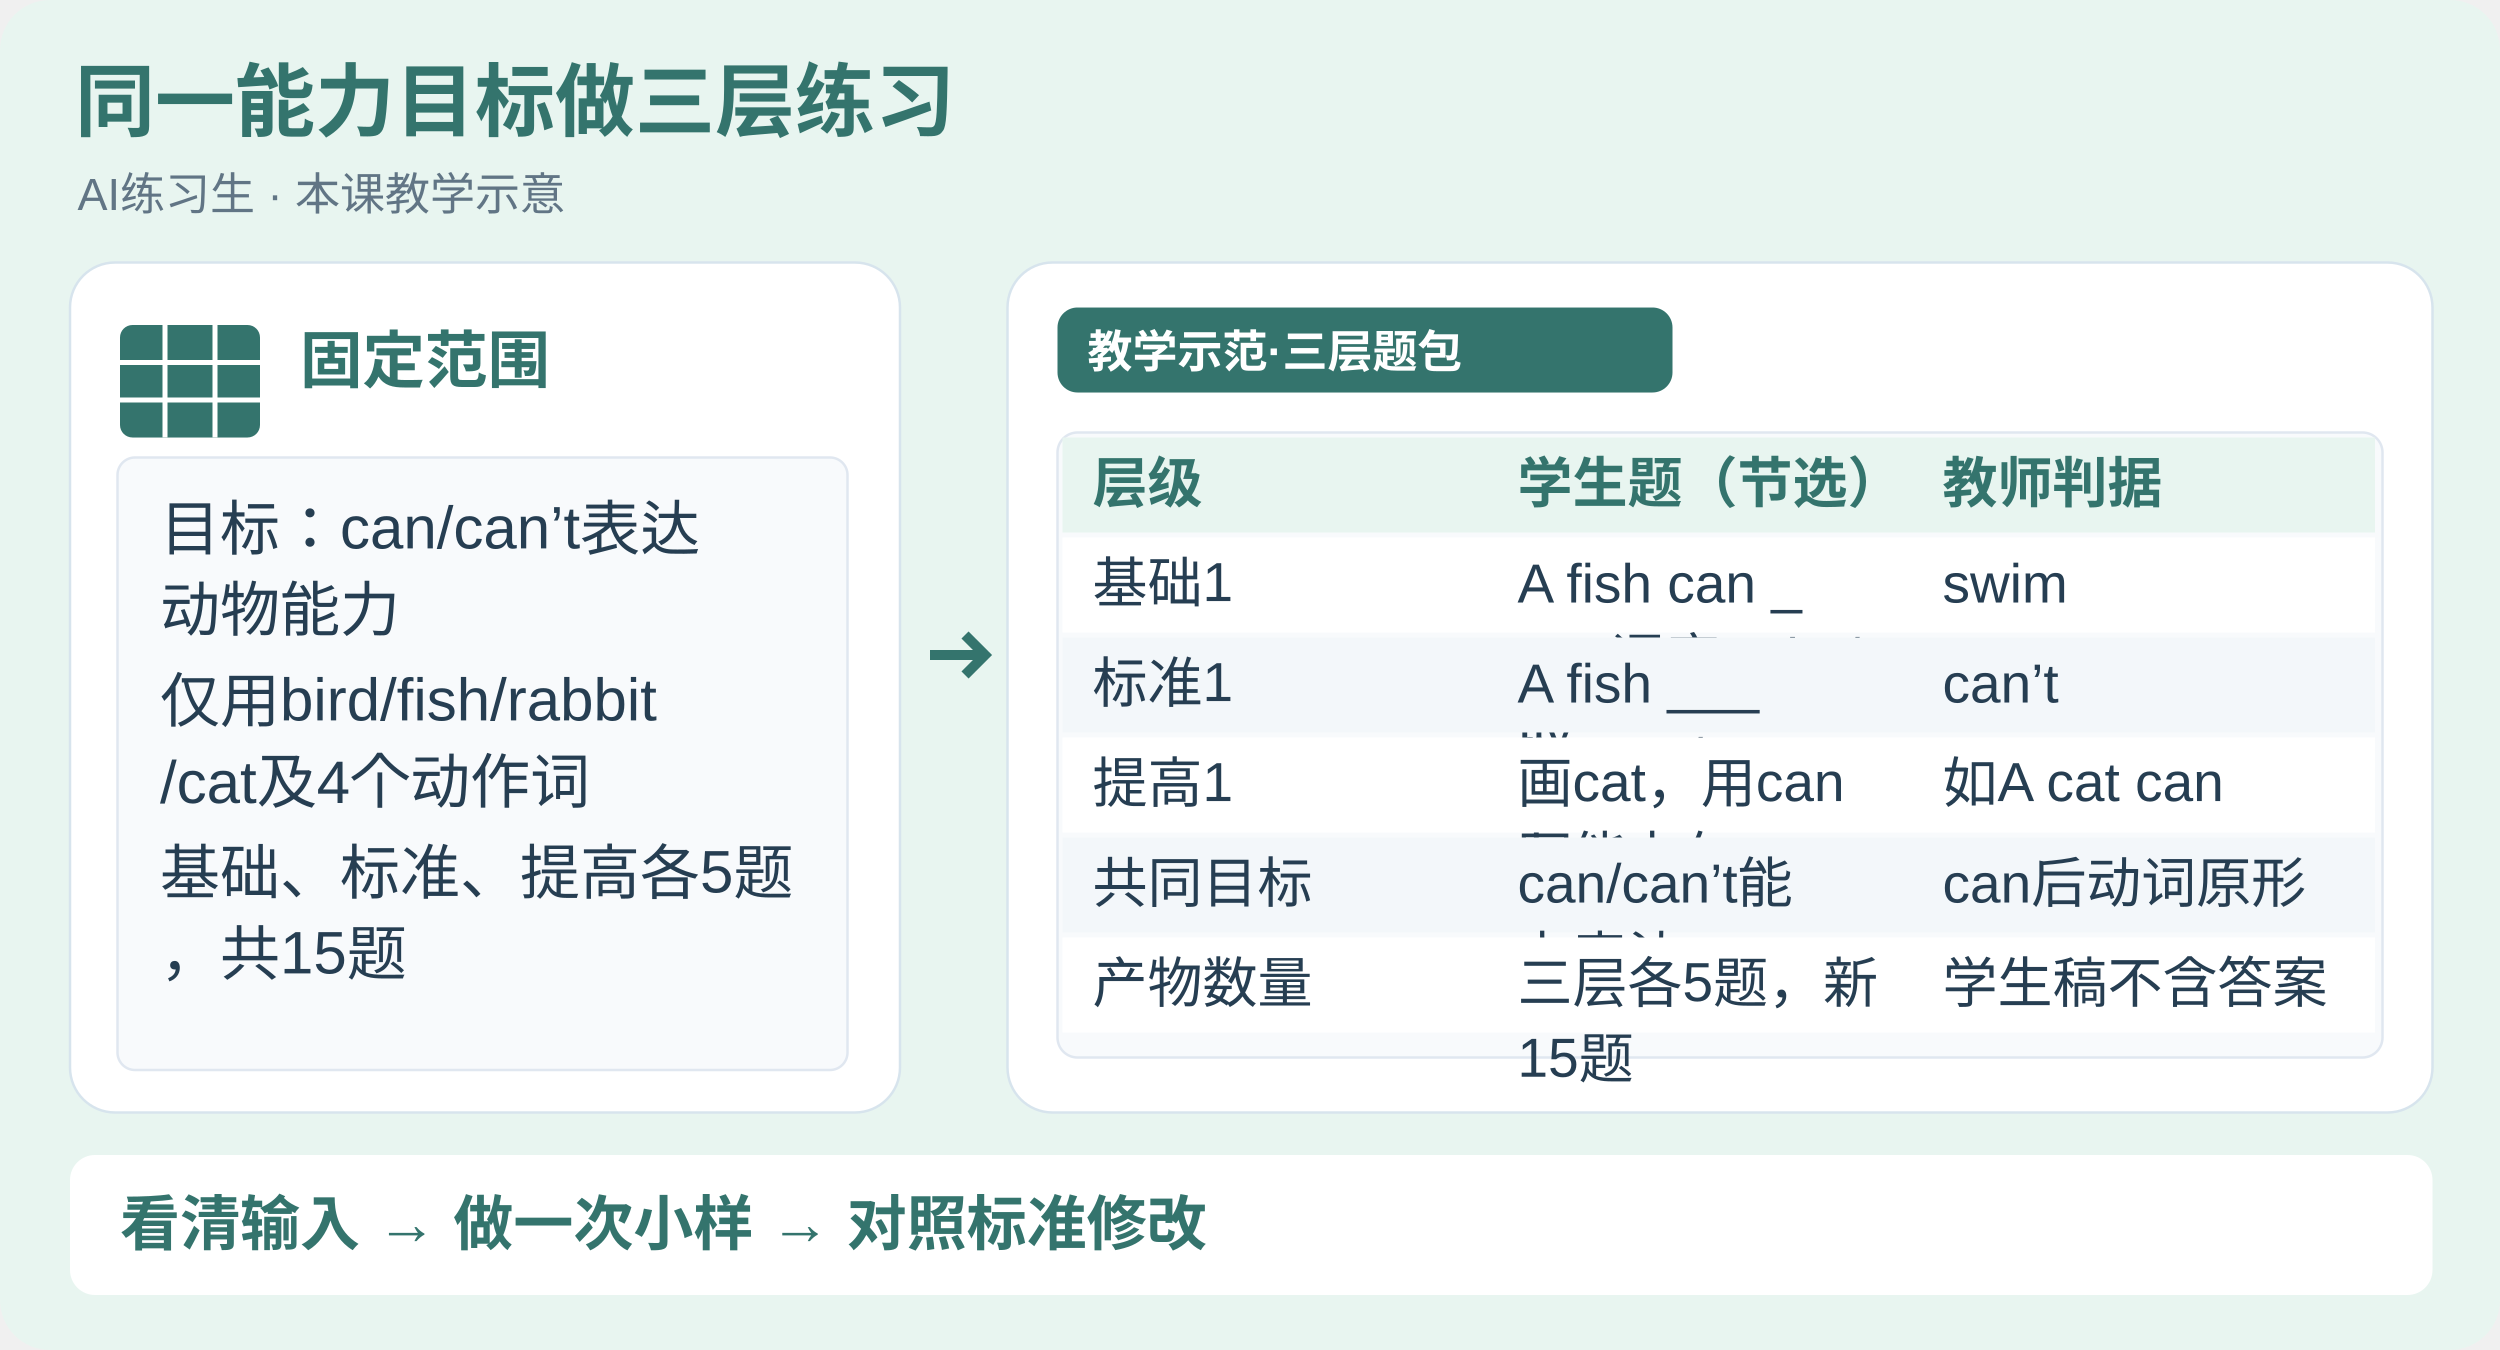
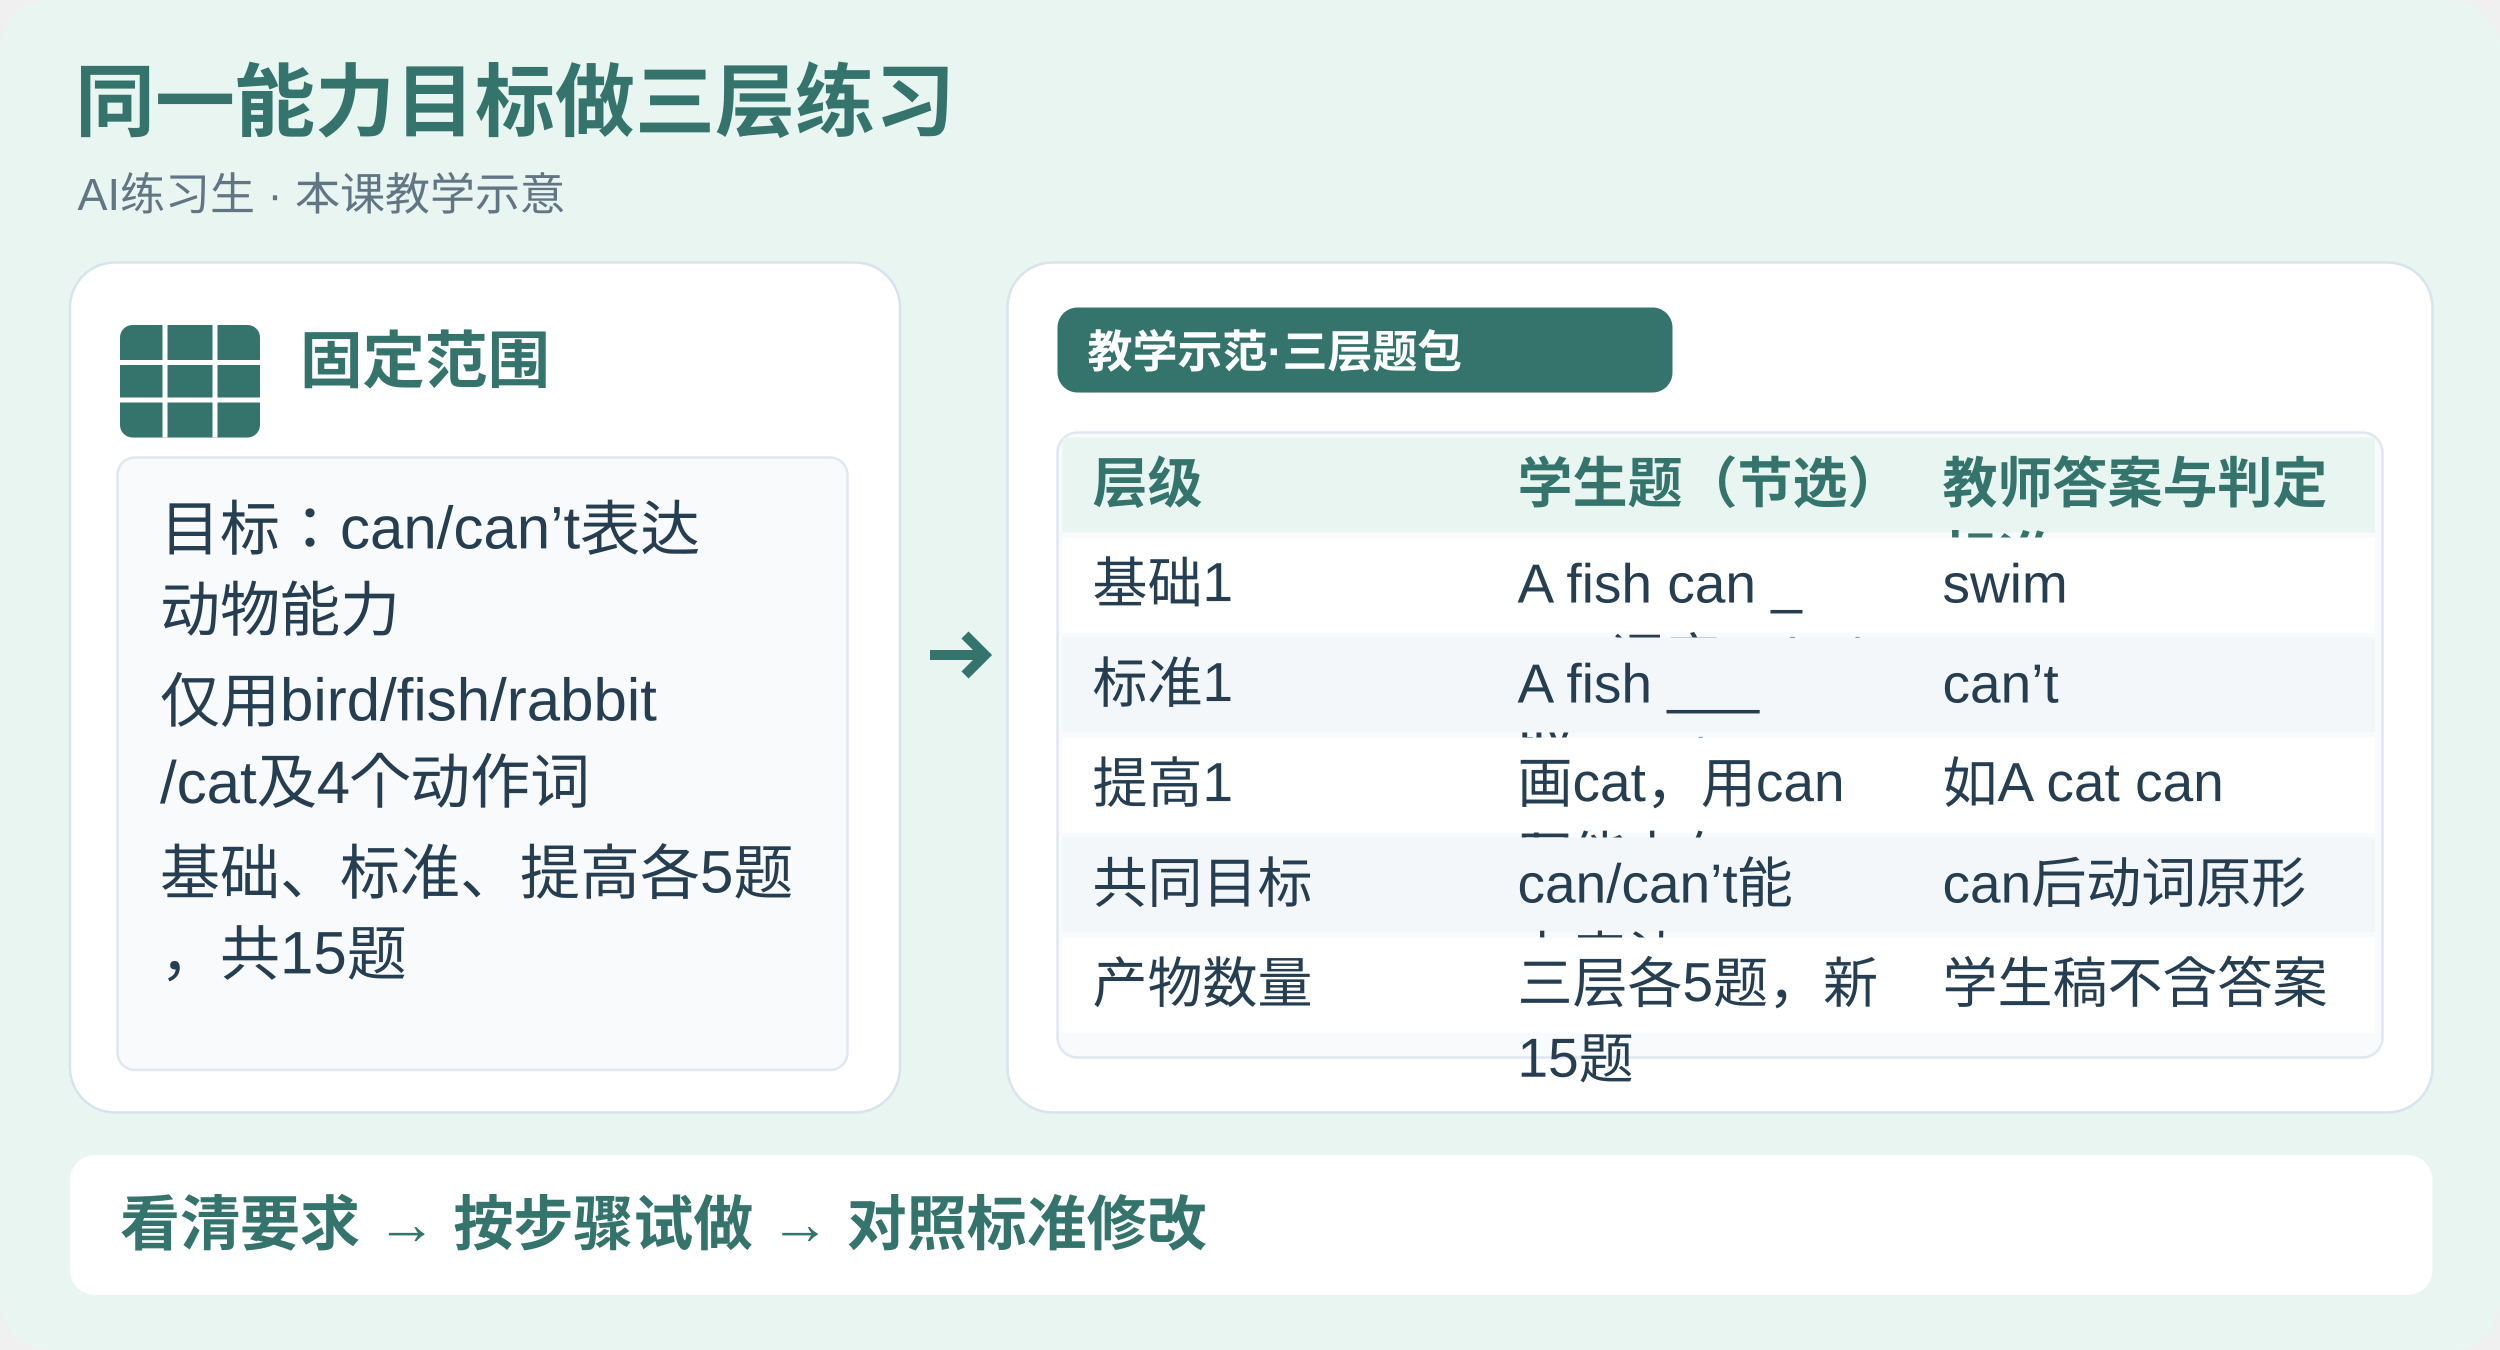
<svg xmlns="http://www.w3.org/2000/svg" width="1000" height="540" viewBox="0 0 1000 540" role="img" aria-labelledby="title desc">
  <style>text{font-family:'PingFang SC','Microsoft YaHei',Arial,sans-serif}</style>
  <rect x="0" y="0" width="1000" height="540" rx="20" fill="#e8f5f0" stroke="none" />
  <text x="30" y="52" font-size="32" fill="#34746d" font-weight="750">
    <tspan x="30" dy="0">同一能力目标做三层练习</tspan>
  </text>
  <text x="31" y="84" font-size="18" fill="#617585" font-weight="500">
    <tspan x="31" dy="0">AI练习生 · 本课教学示意</tspan>
  </text>
  <rect x="28" y="105" width="332" height="340" rx="18" fill="#fff" stroke="#d7e4ed" />
  <rect x="48" y="130" width="56" height="45" rx="5" fill="#34746d" />
  <path d="M48 145h56m-56 15h56m-38-30v45m20-45v45" stroke="white" stroke-width="2" />
  <text x="120" y="153" font-size="25" fill="#34746d" font-weight="700">
    <tspan x="120" dy="0">固定范围</tspan>
  </text>
  <rect x="47" y="183" width="292" height="245" rx="7" fill="#f8fafc" stroke="#e0e7f0" />
  <text x="64" y="220" font-size="24" fill="#263e52" font-weight="500">
    <tspan x="64" dy="0">目标：can/can’t表达</tspan>
    <tspan x="64" dy="32.4">动物能力</tspan>
  </text>
  <text x="64" y="288.8" font-size="24" fill="#263e52" font-weight="500">
    <tspan x="64" dy="0">仅用bird/fish/rabbit</tspan>
    <tspan x="64" dy="32.4">/cat及4个动作词</tspan>
  </text>
  <text x="64" y="357.6" font-size="24" fill="#263e52" font-weight="500">
    <tspan x="64" dy="0">基础、标准、提高各5题</tspan>
    <tspan x="64" dy="32.4">，共15题</tspan>
  </text>
  <path d="M372 262h22m-8-8l8 8-8 8" stroke="#34746d" stroke-width="4" fill="none" />
  <rect x="403" y="105" width="570" height="340" rx="18" fill="#fff" stroke="#d7e4ed" />
  <rect x="423" y="123" width="246" height="34" rx="8" fill="#34746d" stroke="none" />
  <text x="435" y="147" font-size="18" fill="#fff" font-weight="700">
    <tspan x="435" dy="0">教学示范·三层题包</tspan>
  </text>
  <rect x="423" y="173" width="530" height="250" rx="8" fill="#f8fafc" stroke="#e0e7f0" />
  <rect x="425" y="175" width="525" height="38" rx="0" fill="#e8f5f0" stroke="none" />
  <text x="437" y="201" font-size="22" fill="#34746d" font-weight="700">
    <tspan x="437" dy="0">层级</tspan>
  </text>
  <text x="607" y="201" font-size="22" fill="#34746d" font-weight="700">
    <tspan x="607" dy="0">学生题（节选）</tspan>
  </text>
  <text x="777" y="201" font-size="22" fill="#34746d" font-weight="700">
-     <tspan x="777" dy="0">教师判据</tspan>
+     <tspan x="777" dy="0">教师答案与判定</tspan>
+     <tspan x="777" dy="29.7">标准</tspan>
  </text>
  <rect x="425" y="215" width="525" height="38" rx="0" fill="#fff" stroke="none" />
  <text x="437" y="241" font-size="22" fill="#263e52" font-weight="500">
    <tspan x="437" dy="0">基础1</tspan>
  </text>
  <text x="607" y="241" font-size="22" fill="#263e52" font-weight="500">
    <tspan x="607" dy="0">A fish can _</tspan>
    <tspan x="607" dy="29.7">__. 词库swim/</tspan>
    <tspan x="607" dy="29.7">fly</tspan>
  </text>
  <text x="777" y="241" font-size="22" fill="#263e52" font-weight="500">
    <tspan x="777" dy="0">swim</tspan>
  </text>
  <rect x="425" y="255" width="525" height="38" rx="0" fill="#f3f7fa" stroke="none" />
  <text x="437" y="281" font-size="22" fill="#263e52" font-weight="500">
    <tspan x="437" dy="0">标准1</tspan>
  </text>
  <text x="607" y="281" font-size="22" fill="#263e52" font-weight="500">
    <tspan x="607" dy="0">A fish ___ </tspan>
    <tspan x="607" dy="29.7">fly. can/can</tspan>
    <tspan x="607" dy="29.7">’t</tspan>
  </text>
  <text x="777" y="281" font-size="22" fill="#263e52" font-weight="500">
    <tspan x="777" dy="0">can’t</tspan>
  </text>
  <rect x="425" y="295" width="525" height="38" rx="0" fill="#fff" stroke="none" />
  <text x="437" y="321" font-size="22" fill="#263e52" font-weight="500">
    <tspan x="437" dy="0">提高1</tspan>
  </text>
  <text x="607" y="321" font-size="22" fill="#263e52" font-weight="500">
    <tspan x="607" dy="0">画cat，用can</tspan>
    <tspan x="607" dy="29.7">写能力句</tspan>
  </text>
  <text x="777" y="321" font-size="22" fill="#263e52" font-weight="500">
    <tspan x="777" dy="0">如A cat can </tspan>
    <tspan x="777" dy="29.7">run.</tspan>
  </text>
  <rect x="425" y="335" width="525" height="38" rx="0" fill="#f3f7fa" stroke="none" />
  <text x="437" y="361" font-size="22" fill="#263e52" font-weight="500">
    <tspan x="437" dy="0">共同目标</tspan>
  </text>
  <text x="607" y="361" font-size="22" fill="#263e52" font-weight="500">
    <tspan x="607" dy="0">can/can’t能</tspan>
    <tspan x="607" dy="29.7">力表达</tspan>
  </text>
  <text x="777" y="361" font-size="22" fill="#263e52" font-weight="500">
    <tspan x="777" dy="0">can后动词原形</tspan>
  </text>
  <rect x="425" y="375" width="525" height="38" rx="0" fill="#fff" stroke="none" />
  <text x="437" y="401" font-size="22" fill="#263e52" font-weight="500">
    <tspan x="437" dy="0">产物数量</tspan>
  </text>
  <text x="607" y="401" font-size="22" fill="#263e52" font-weight="500">
    <tspan x="607" dy="0">三层各5题，新</tspan>
    <tspan x="607" dy="29.7">15题</tspan>
  </text>
  <text x="777" y="401" font-size="22" fill="#263e52" font-weight="500">
    <tspan x="777" dy="0">学生稿不含答案</tspan>
  </text>
  <rect x="28" y="462" width="945" height="56" rx="10" fill="#fff" stroke="none" />
  <text x="48" y="498" font-size="24" fill="#34746d" font-weight="650">
-     <tspan x="48" dy="0">看清输入 → 做一次小样 → 对照标准修改</tspan>
+     <tspan x="48" dy="0">看清要求 → 按步骤试做 → 对照标准修改</tspan>
  </text>
</svg>
